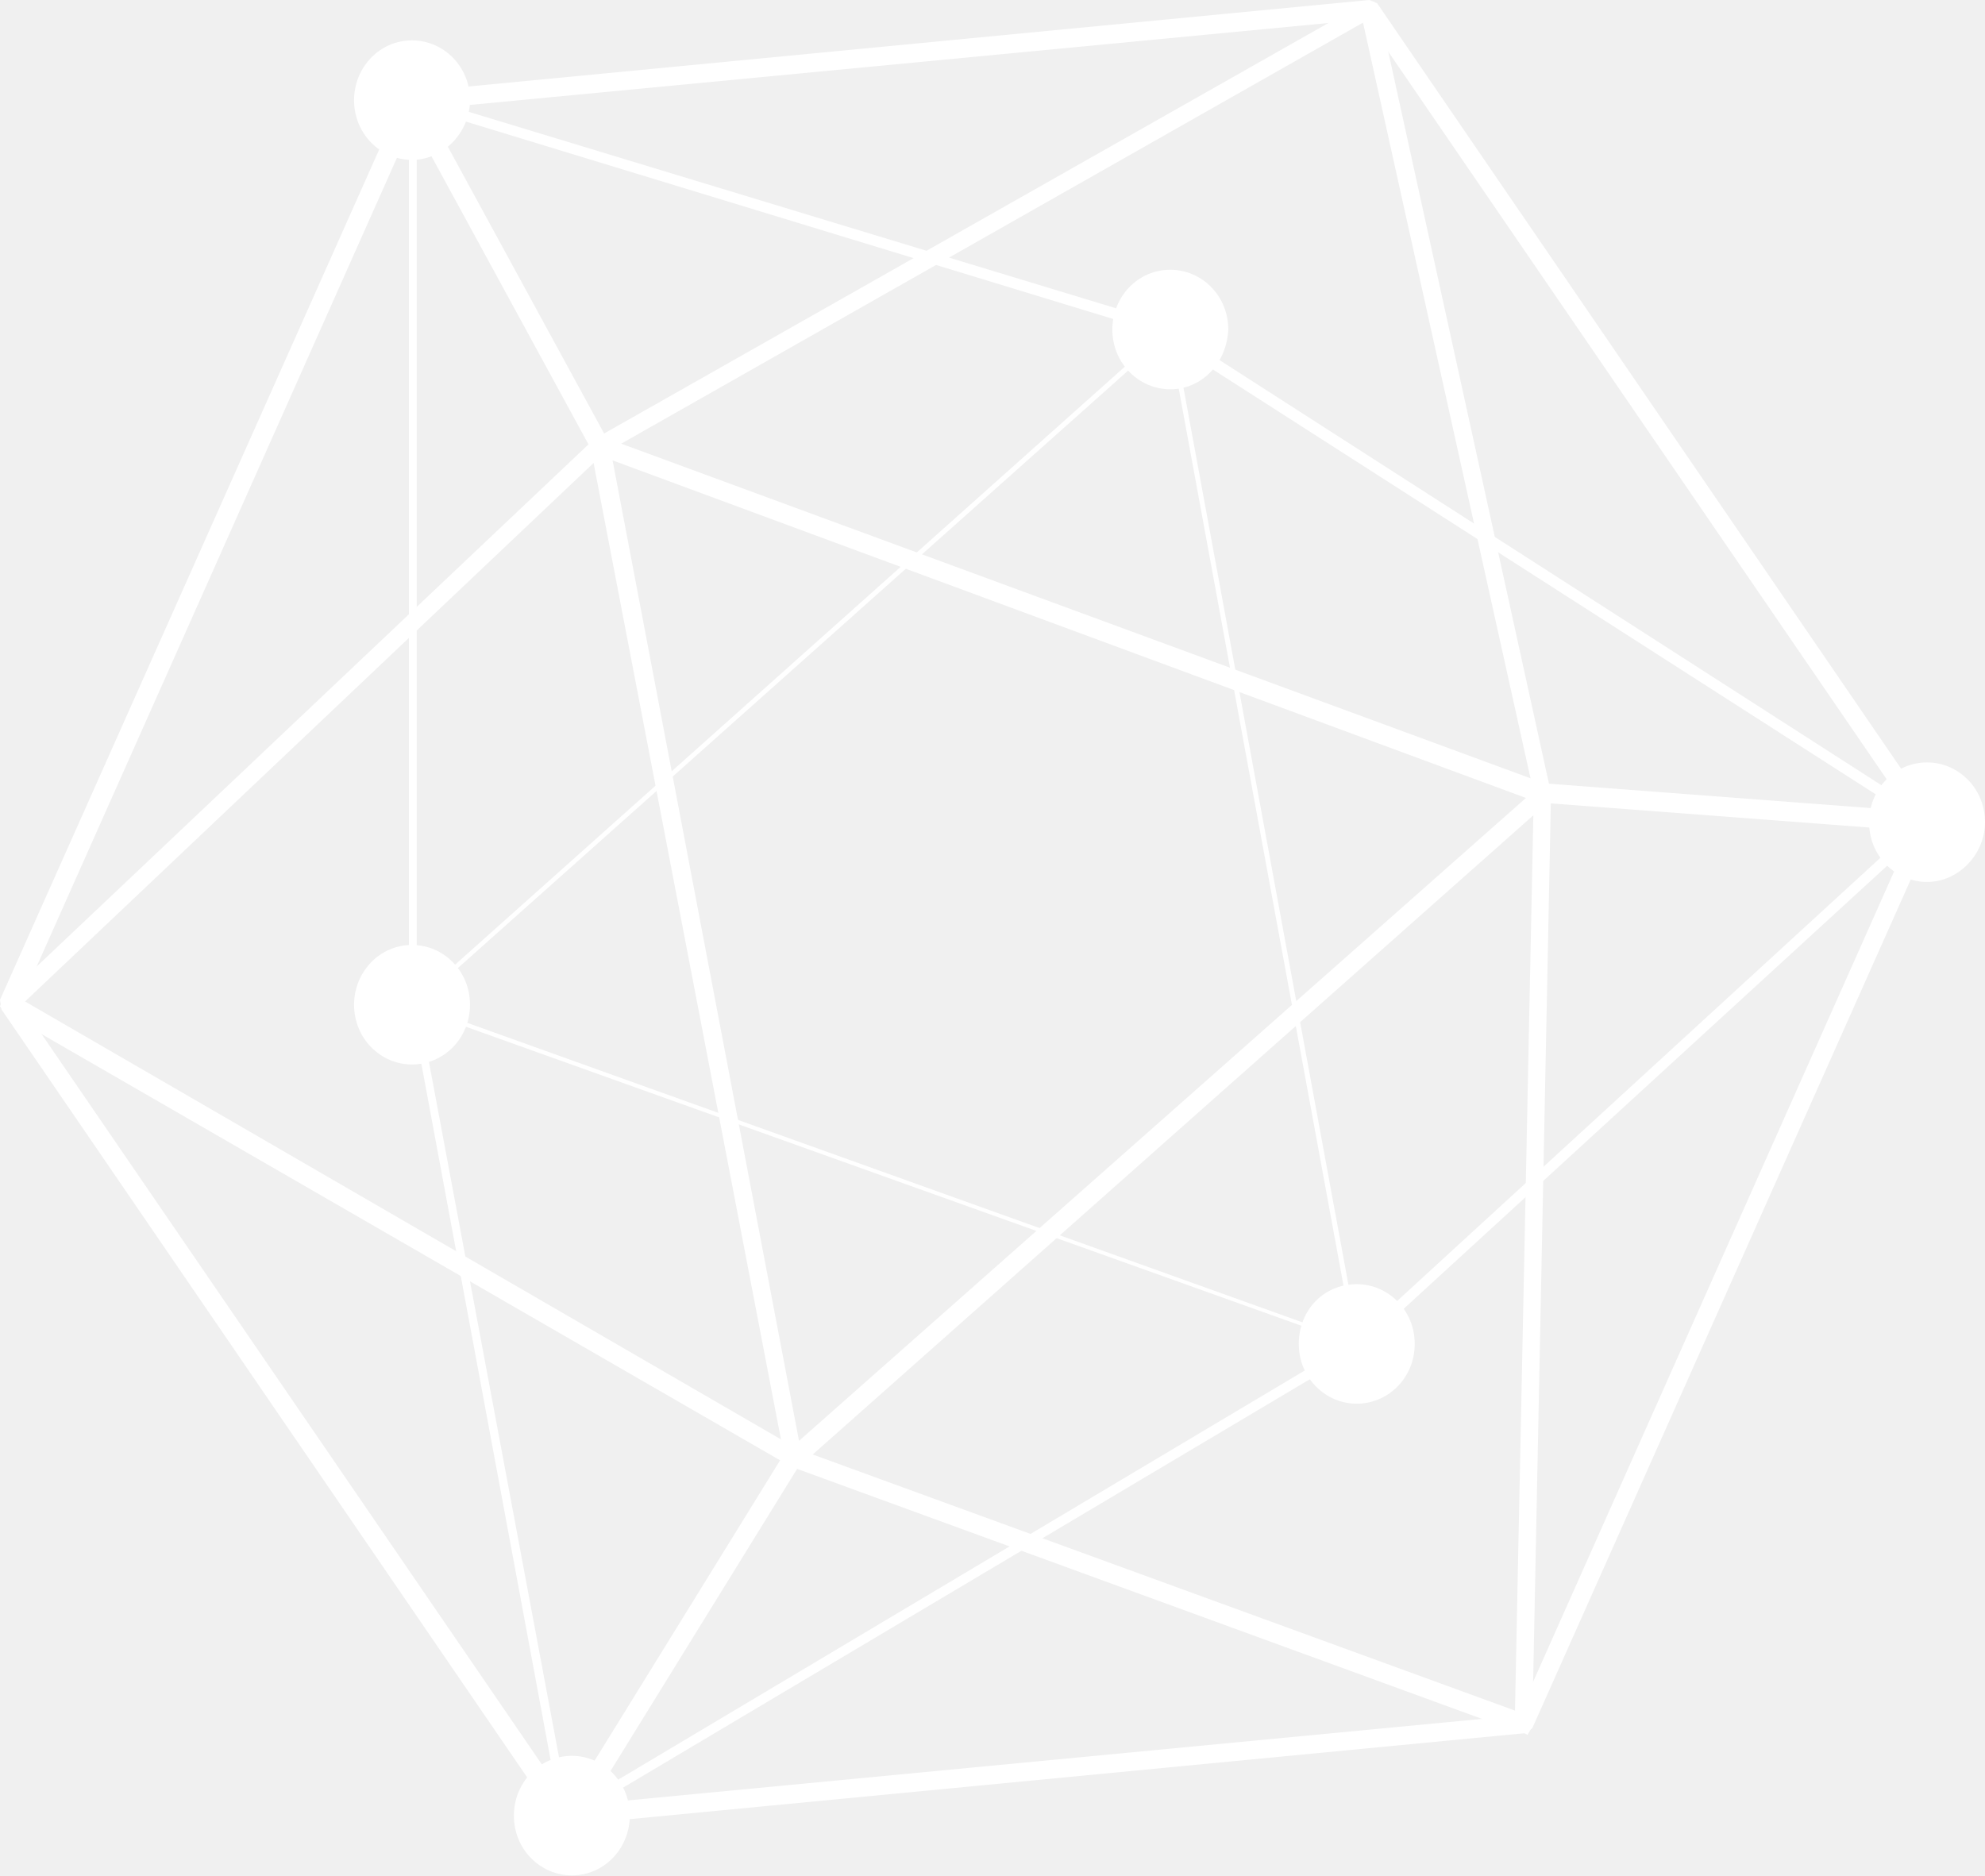
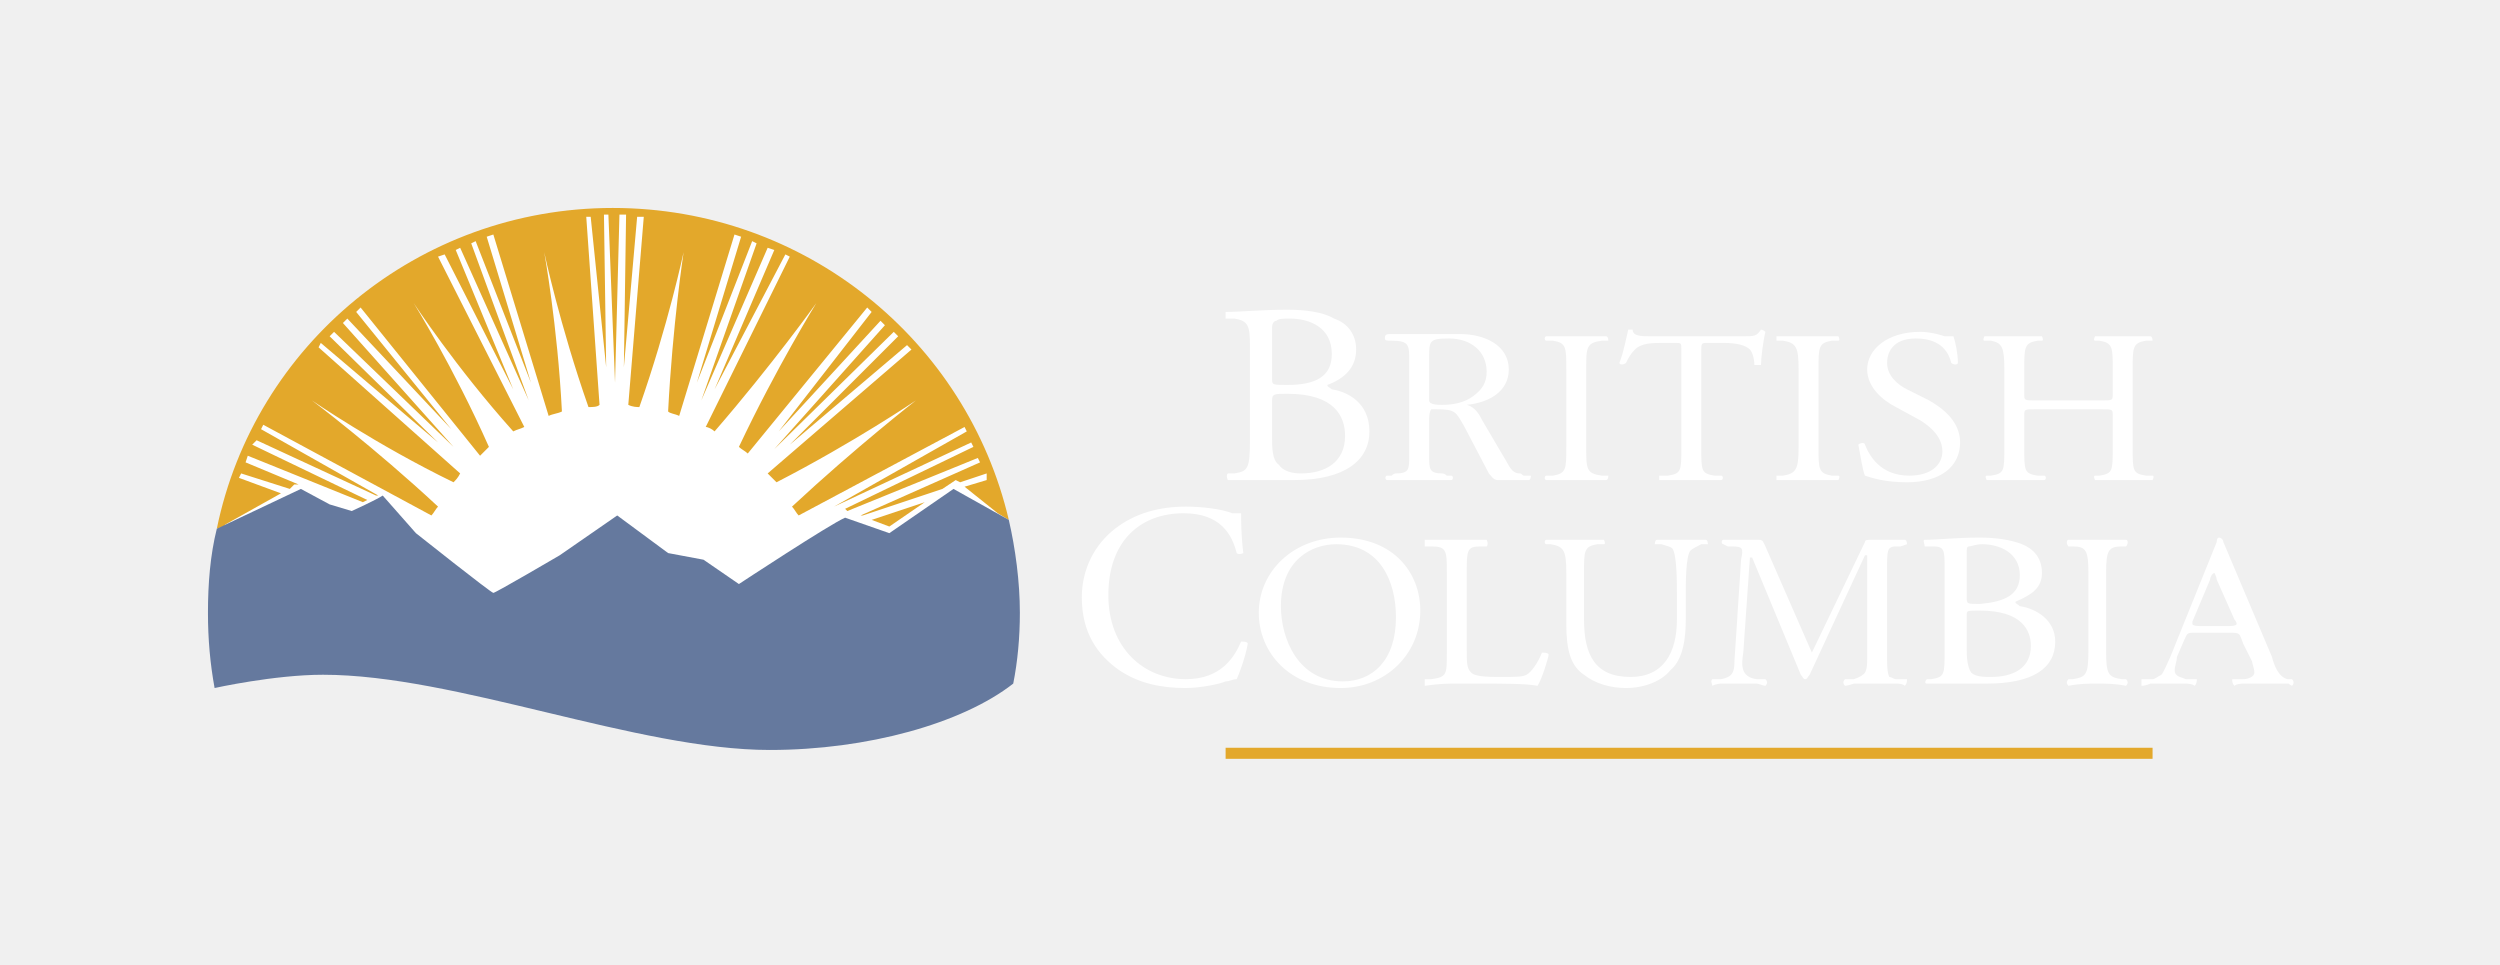
- <svg xmlns="http://www.w3.org/2000/svg" width="127mm" height="120mm" viewBox="0 0 127 120" version="1.1" id="svg71">
-   <defs id="defs65" />
-   <g id="layer1" transform="translate(0,-177)">
-     <g transform="matrix(1.002368,0,0,1.033592,-20.54854,-96.17829)" id="g3755">
-       <path class="st0" d="m 56.6,377.3 -0.5,-0.2 -35.5,-50.3 -0.1,-0.6 25.7,-55.9 0.5,-0.3 61.2,-5.7 0.5,0.2 35.5,50.3 0.1,0.6 -25.7,55.9 -0.5,0.3 z m -34.8,-50.9 35.1,49.7 60.5,-5.6 25.4,-55.3 -35.1,-49.7 -60.5,5.6 z m 96,44.6 z" id="path3715" style="fill:#ffffff" />
-       <path class="st0" d="M 56.4,377.2 46.6,326 v -55.9 l 47.9,14.1 49.6,30.9 -36.9,32.8 z M 47.1,270.9 V 326 l 9.7,50.3 50,-28.9 36.2,-32.2 -48.9,-30.4 z" id="path3717" style="fill:#ffffff" />
-       <path class="st0" d="m 97,284.8 c 0,1 -0.8,1.8 -1.8,1.8 -1,0 -1.8,-0.8 -1.8,-1.8 0,-1 0.8,-1.8 1.8,-1.8 1,0 1.8,0.8 1.8,1.8" id="path3719" style="fill:#ffffff" />
-       <path class="st0" d="m 95.2,288.4 c -2,0 -3.7,-1.6 -3.7,-3.7 0,-2 1.6,-3.7 3.7,-3.7 2,0 3.7,1.6 3.7,3.7 -0.1,2.1 -1.7,3.7 -3.7,3.7 m 0,-3.7 -0.1,0.1 0.1,0.1 z" id="path3721" style="fill:#ffffff" />
-       <path class="st0" d="m 108.9,347.5 c 0,1 -0.8,1.8 -1.8,1.8 -1,0 -1.8,-0.8 -1.8,-1.8 0,-1 0.8,-1.8 1.8,-1.8 1,0 1.8,0.8 1.8,1.8" id="path3723" style="fill:#ffffff" />
-       <path class="st0" d="m 107.1,351.2 c -2,0 -3.7,-1.6 -3.7,-3.7 0,-2.1 1.6,-3.7 3.7,-3.7 2,0 3.7,1.6 3.7,3.7 0,2.1 -1.7,3.7 -3.7,3.7 m 0,-3.8 -0.1,0.1 0.1,0.1 z" id="path3725" style="fill:#ffffff" />
-       <path class="st0" d="m 58.8,376.7 c 0,1 -0.8,1.8 -1.8,1.8 -1,0 -1.8,-0.8 -1.8,-1.8 0,-1 0.8,-1.8 1.8,-1.8 1,0 1.8,0.8 1.8,1.8" id="path3727" style="fill:#ffffff" />
-       <path class="st0" d="m 57,380.4 c -2,0 -3.7,-1.6 -3.7,-3.7 0,-2 1.6,-3.7 3.7,-3.7 2,0 3.7,1.6 3.7,3.7 0,2 -1.6,3.7 -3.7,3.7 m 0,-3.8 -0.1,0.1 0.1,0.1 z" id="path3729" style="fill:#ffffff" />
-       <path class="st0" d="m 48.6,326.6 c 0,1 -0.8,1.8 -1.8,1.8 -1,0 -1.8,-0.8 -1.8,-1.8 0,-1 0.8,-1.8 1.8,-1.8 1,0 1.8,0.8 1.8,1.8" id="path3731" style="fill:#ffffff" />
-       <path class="st0" d="m 46.8,330.2 c -2,0 -3.7,-1.6 -3.7,-3.7 0,-2 1.6,-3.7 3.7,-3.7 2,0 3.7,1.6 3.7,3.7 0,2.1 -1.7,3.7 -3.7,3.7 m 0,-3.7 -0.1,0.1 0.1,0.1 z" id="path3733" style="fill:#ffffff" />
-       <path class="st0" d="m 145.3,315.2 c 0,1 -0.8,1.8 -1.8,1.8 -1,0 -1.8,-0.8 -1.8,-1.8 0,-1 0.8,-1.8 1.8,-1.8 1,0 1.8,0.8 1.8,1.8" id="path3735" style="fill:#ffffff" />
-       <path class="st0" d="m 143.5,318.9 c -2,0 -3.7,-1.6 -3.7,-3.7 0,-2 1.6,-3.7 3.7,-3.7 2,0 3.7,1.6 3.7,3.7 0,2 -1.7,3.7 -3.7,3.7 m 0,-3.8 -0.1,0.1 0.1,0.1 z" id="path3737" style="fill:#ffffff" />
-       <path class="st0" d="m 48.6,270.5 c 0,1 -0.8,1.8 -1.8,1.8 -1,0 -1.8,-0.8 -1.8,-1.8 0,-1 0.8,-1.8 1.8,-1.8 1,0 1.8,0.8 1.8,1.8" id="path3739" style="fill:#ffffff" />
-       <path class="st0" d="m 46.8,274.2 c -2,0 -3.7,-1.6 -3.7,-3.7 0,-2 1.6,-3.7 3.7,-3.7 2,0 3.7,1.6 3.7,3.7 0,2 -1.7,3.7 -3.7,3.7 m 0,-3.8 -0.1,0.1 0.1,0.1 z" id="path3741" style="fill:#ffffff" />
-       <path class="st0" d="m 117.8,371.6 h -0.2 L 71,355.1 20.8,327 l -0.3,-0.4 0.2,-0.5 37.7,-34.6 49.3,-27.1 h 0.5 l 0.3,0.4 11,48.6 -1.2,57.8 -0.3,0.5 z m -95.7,-45.3 49.3,27.7 45.8,16.2 1.2,-56.8 -10.9,-47.7 -48.5,26.7 z" id="path3743" style="fill:#ffffff" />
-       <path class="st0" d="m 107.3,347.7 -0.2,-0.1 -60.5,-21 0.2,-0.2 48.5,-42 z M 47.1,326.5 106.9,347.3 95.1,285 Z" id="path3745" style="fill:#ffffff" />
-       <path class="st0" d="M 70.8,355.7 58,291 l 62.2,22.2 z m -11.2,-62.9 11.9,60.7 46.4,-39.8 z" id="path3747" style="fill:#ffffff" />
-       <rect x="52.2" y="268.9" transform="matrix(0.8718,-0.4898,0.4898,0.8718,-130.9685,61.9204)" class="st0" width="1.2" height="24.5" id="rect3749" style="fill:#ffffff" />
-       <rect x="51" y="365" transform="matrix(0.5371,-0.8435,0.8435,0.5371,-278.7512,223.3139)" class="st0" width="26.2" height="1.2" id="rect3751" style="fill:#ffffff" />
-       <polygon class="st0" points="119.1,312.8 143.6,314.6 143.5,315.8 119,314 " id="polygon3753" style="fill:#ffffff" />
-     </g>
-   </g>
+ <svg xmlns="http://www.w3.org/2000/svg" id="svg45" height="115.367mm" width="298.992mm" version="1.0">
+   <defs id="defs3">
+     <pattern y="0" x="0" height="6" width="6" patternUnits="userSpaceOnUse" id="EMFhbasepattern" />
+   </defs>
+   <path id="path5" d="  M 146,302   C 206,302 288,336 348,336   C 391,336 432,324 456,307   C 458,298 459,287 459,277   C 459,177 377,96 277,96   C 177,96 96,177 96,277   C 96,287 97,297 98,307   C 105,306 127,302 146,302   z " style="fill:#ffffff;fill-rule:nonzero;fill-opacity:1;stroke:none;" />
+   <path id="path7" d="  M 973,338   L 554,338   L 554,343   L 973,343   L 973,338  z   " style="fill:#e3a82b;fill-rule:nonzero;fill-opacity:1;stroke:none;" />
+   <path id="path9" d="  M 565,156   C 565,147 564,145 558,144   C 554,144 554,144 554,144   C 554,144 554,141 554,141   C 561,141 570,140 582,140   C 590,140 598,141 603,144   C 609,146 613,151 613,158   C 613,166 608,171 600,174   C 600,175 601,175 602,176   C 609,177 619,182 619,195   C 619,208 608,217 585,217   C 582,217 576,217 570,217   C 565,217 560,217 555,217   C 555,217 554,215 555,214   C 558,214 558,214 558,214   C 564,213 565,212 565,199   z  M 575,171   C 575,174 575,174 582,174   C 595,174 602,170 602,160   C 602,148 592,144 583,144   C 580,144 578,144 577,145   C 576,145 575,146 575,148   z  M 575,198   C 575,202 575,208 578,210   C 580,213 584,214 588,214   C 599,214 608,209 608,197   C 608,188 603,178 582,178   C 576,178 575,178 575,181   z " style="fill:#ffffff;fill-rule:nonzero;fill-opacity:1;stroke:none;" />
+   <path id="path11" d="  M 708,167   C 708,157 708,155 702,154   C 699,154 699,154 699,154   C 698,154 698,152 699,152   C 705,152 708,152 713,152   C 717,152 721,152 726,152   C 727,152 727,154 727,154   C 724,154 724,154 724,154   C 717,155 717,157 717,167   C 717,202 717,202 717,202   C 717,212 717,214 724,215   C 727,215 727,215 727,215   C 727,215 727,217 726,217   C 721,217 717,217 713,217   C 708,217 705,217 699,217   C 698,217 698,215 699,215   C 702,215 702,215 702,215   C 708,214 708,212 708,202   z " style="fill:#ffffff;fill-rule:nonzero;fill-opacity:1;stroke:none;" />
+   <path id="path13" d="  M 769,202   C 769,213 769,214 775,215   C 778,215 778,215 778,215   C 779,215 779,217 778,217   C 772,217 769,217 765,217   C 761,217 757,217 750,217   C 750,217 750,215 750,215   C 754,215 754,215 754,215   C 760,214 760,213 760,202   C 760,158 760,158 760,158   C 760,155 760,155 757,155   C 752,155 752,155 752,155   C 747,155 742,155 739,158   C 737,160 736,162 735,164   C 734,165 732,165 732,164   C 734,159 735,153 736,149   C 736,149 737,149 738,149   C 738,152 742,152 746,152   C 788,152 788,152 788,152   C 793,152 794,152 796,149   C 796,149 797,149 798,150   C 797,154 796,162 796,165   C 796,165 794,165 793,165   C 793,162 792,159 791,158   C 789,156 785,155 779,155   C 772,155 772,155 772,155   C 769,155 769,155 769,159   z " style="fill:#ffffff;fill-rule:nonzero;fill-opacity:1;stroke:none;" />
+   <path id="path15" d="  M 813,167   C 813,157 812,155 806,154   C 803,154 803,154 803,154   C 803,154 803,152 803,152   C 809,152 813,152 817,152   C 822,152 825,152 831,152   C 831,152 832,154 831,154   C 828,154 828,154 828,154   C 822,155 822,157 822,167   C 822,202 822,202 822,202   C 822,212 822,214 828,215   C 831,215 831,215 831,215   C 832,215 831,217 831,217   C 825,217 822,217 817,217   C 813,217 809,217 803,217   C 803,217 803,215 803,215   C 806,215 806,215 806,215   C 812,214 813,212 813,202   z " style="fill:#ffffff;fill-rule:nonzero;fill-opacity:1;stroke:none;" />
+   <path id="path17" d="  M 862,218   C 852,218 846,216 843,215   C 842,213 841,206 840,201   C 841,200 843,200 843,201   C 845,206 850,215 863,215   C 873,215 878,210 878,204   C 878,200 876,195 868,190   C 857,184 857,184 857,184   C 851,181 844,175 844,167   C 844,158 853,150 868,150   C 872,150 876,151 879,152   C 880,152 882,152 883,152   C 884,155 885,160 885,164   C 885,165 883,165 882,164   C 881,160 878,153 866,153   C 855,153 853,160 853,164   C 853,170 858,174 862,176   C 872,181 872,181 872,181   C 879,185 886,191 886,200   C 886,211 877,218 862,218   z " style="fill:#ffffff;fill-rule:nonzero;fill-opacity:1;stroke:none;" />
+   <path id="path19" d="  M 920,185   C 915,185 915,185 915,188   C 915,202 915,202 915,202   C 915,213 915,214 921,215   C 924,215 924,215 924,215   C 925,215 925,217 924,217   C 918,217 915,217 910,217   C 906,217 902,217 898,217   C 898,217 897,215 898,215   C 900,215 900,215 900,215   C 906,214 906,213 906,202   C 906,167 906,167 906,167   C 906,157 905,155 900,154   C 897,154 897,154 897,154   C 896,154 897,152 897,152   C 902,152 906,152 910,152   C 915,152 918,152 923,152   C 923,152 924,154 923,154   C 921,154 921,154 921,154   C 915,155 915,157 915,167   C 915,178 915,178 915,178   C 915,181 915,181 920,181   C 950,181 950,181 950,181   C 955,181 955,181 955,178   C 955,167 955,167 955,167   C 955,157 955,155 949,154   C 947,154 947,154 947,154   C 946,154 947,152 947,152   C 952,152 956,152 960,152   C 964,152 968,152 972,152   C 973,152 973,154 973,154   C 970,154 970,154 970,154   C 964,155 964,157 964,167   C 964,202 964,202 964,202   C 964,213 964,214 970,215   C 973,215 973,215 973,215   C 974,215 973,217 973,217   C 968,217 964,217 960,217   C 956,217 952,217 947,217   C 947,217 946,215 947,215   C 949,215 949,215 949,215   C 955,214 955,213 955,202   C 955,188 955,188 955,188   C 955,185 955,185 950,185   z " style="fill:#ffffff;fill-rule:nonzero;fill-opacity:1;stroke:none;" />
+   <path id="path21" d="  M 504,239   C 513,232 524,229 536,229   C 543,229 552,230 557,232   C 559,232 560,232 561,232   C 561,235 561,242 562,250   C 562,250 560,251 559,250   C 557,242 552,232 535,232   C 516,232 501,244 501,269   C 501,293 517,307 536,307   C 552,307 558,297 561,290   C 562,290 564,290 564,291   C 563,297 560,305 559,307   C 557,307 556,308 554,308   C 552,309 543,311 536,311   C 525,311 515,309 506,303   C 496,296 489,286 489,270   C 489,257 495,246 504,239   z " style="fill:#ffffff;fill-rule:nonzero;fill-opacity:1;stroke:none;" />
+   <path id="path23" d="  M 569,277   C 569,258 585,243 606,243   C 630,243 642,259 642,276   C 642,296 626,311 606,311   C 583,311 569,295 569,277   z  M 631,279   C 631,263 624,246 604,246   C 593,246 579,253 579,274   C 579,289 587,308 607,308   C 620,308 631,299 631,279   z " style="fill:#ffffff;fill-rule:nonzero;fill-opacity:1;stroke:none;" />
+   <path id="path25" d="  M 758,269   C 758,263 758,251 756,248   C 755,247 754,247 751,246   C 748,246 748,246 748,246   C 748,246 748,244 749,244   C 753,244 756,244 760,244   C 765,244 768,244 771,244   C 772,244 772,246 772,246   C 769,246 769,246 769,246   C 767,247 765,248 764,249   C 762,252 762,263 762,269   C 762,280 762,280 762,280   C 762,288 761,298 755,303   C 751,308 743,311 735,311   C 728,311 721,309 716,305   C 710,301 708,294 708,282   C 708,259 708,259 708,259   C 708,249 707,247 701,246   C 699,246 699,246 699,246   C 698,246 698,244 699,244   C 704,244 708,244 712,244   C 716,244 720,244 725,244   C 725,244 726,246 725,246   C 722,246 722,246 722,246   C 716,247 716,249 716,259   C 716,280 716,280 716,280   C 716,296 721,306 737,306   C 752,306 758,295 758,280   z " style="fill:#ffffff;fill-rule:nonzero;fill-opacity:1;stroke:none;" />
+   <path id="path27" d="  M 879,257   C 879,249 879,247 874,247   C 870,247 870,247 870,247   C 870,246 869,244 870,244   C 876,244 884,243 895,243   C 902,243 909,244 914,246   C 919,248 923,252 923,259   C 923,266 918,269 911,272   C 911,273 912,273 913,274   C 920,275 929,280 929,290   C 929,302 919,309 898,309   C 895,309 889,309 884,309   C 879,309 875,309 871,309   C 870,309 870,308 871,307   C 873,307 873,307 873,307   C 879,306 879,305 879,294   z  M 889,270   C 889,273 889,273 895,273   C 906,272 913,269 913,260   C 913,250 904,246 896,246   C 893,246 891,247 890,247   C 889,247 889,248 889,250   z  M 889,293   C 889,296 889,301 891,304   C 893,306 897,306 900,306   C 910,306 918,302 918,292   C 918,285 914,276 895,276   C 889,276 889,276 889,278   z " style="fill:#ffffff;fill-rule:nonzero;fill-opacity:1;stroke:none;" />
+   <path id="path29" d="  M 692,215   C 689,215 689,215 689,215   C 688,215 688,214 687,214   C 683,214 682,210 680,207   C 670,190 670,190 670,190   C 669,188 667,184 663,183   C 673,182 682,177 682,167   C 682,156 671,151 660,151   C 653,151 647,151 640,151   C 637,151 632,151 628,151   C 626,151 626,152 626,153   C 626,154 627,154 629,154   C 637,154 637,156 637,163   C 637,206 637,206 637,206   C 637,212 637,214 631,214   C 631,214 630,214 629,215   C 627,215 627,215 627,215   C 626,215 626,217 627,217   C 628,217 631,217 631,217   C 634,217 638,217 642,217   C 645,217 649,217 652,217   C 652,217 652,217 652,217   C 653,217 655,217 656,217   C 657,217 657,215 656,215   C 654,215 654,215 654,215   C 653,214 652,214 652,214   C 646,214 646,212 646,206   C 646,190 646,190 646,190   C 646,189 646,186 647,185   C 647,185 648,185 649,185   C 658,185 658,186 662,193   C 673,214 673,214 673,214   C 674,215 675,217 677,217   C 687,217 687,217 687,217   C 689,217 690,217 691,217   C 692,217 692,215 692,215   z  M 652,183   C 650,183 646,183 646,181   C 646,162 646,162 646,162   C 646,154 646,153 655,153   C 665,153 672,159 672,168   C 672,173 670,176 666,179   C 662,182 657,183 652,183   z " style="fill:#ffffff;fill-rule:nonzero;fill-opacity:1;stroke:none;" />
+   <path id="path31" d="  M 654,259   C 654,249 654,247 647,247   C 644,247 644,247 644,247   C 644,246 644,244 644,244   C 651,244 654,244 659,244   C 663,244 666,244 672,244   C 672,244 673,246 672,247   C 669,247 669,247 669,247   C 663,247 663,249 663,259   C 663,293 663,293 663,293   C 663,300 663,302 665,304   C 666,305 668,306 677,306   C 686,306 688,306 690,305   C 692,304 695,300 697,295   C 698,295 700,295 700,296   C 700,297 697,307 695,310   C 690,309 680,309 668,309   C 659,309 659,309 659,309   C 654,309 651,309 644,310   C 644,309 644,308 644,307   C 647,307 647,307 647,307   C 654,306 654,305 654,295   z " style="fill:#ffffff;fill-rule:nonzero;fill-opacity:1;stroke:none;" />
+   <path id="path33" d="  M 944,259   C 944,249 943,247 937,247   C 935,247 935,247 935,247   C 934,246 934,244 935,244   C 940,244 944,244 948,244   C 952,244 956,244 961,244   C 962,244 962,246 961,247   C 959,247 959,247 959,247   C 953,247 952,249 952,259   C 952,294 952,294 952,294   C 952,305 953,306 959,307   C 961,307 961,307 961,307   C 962,308 962,309 961,310   C 956,309 952,309 948,309   C 944,309 940,309 935,310   C 934,309 934,308 935,307   C 937,307 937,307 937,307   C 943,306 944,305 944,294   z " style="fill:#ffffff;fill-rule:nonzero;fill-opacity:1;stroke:none;" />
+   <path id="path35" d="  M 859,307   C 858,307 857,307 857,307   C 856,307 855,306 854,306   C 853,304 853,300 853,298   C 853,255 853,255 853,255   C 853,253 853,249 854,248   C 855,247 856,247 857,247   C 857,247 857,247 857,247   C 858,247 858,247 859,247   C 862,246 862,246 862,246   C 862,246 862,244 861,244   C 860,244 859,244 857,244   C 857,244 857,244 857,244   C 846,244 846,244 846,244   C 844,244 843,244 843,245   C 819,295 819,295 819,295   C 798,247 798,247 798,247   C 797,245 797,244 795,244   C 783,244 783,244 783,244   C 782,244 780,244 779,244   C 778,244 778,246 779,246   C 781,247 781,247 781,247   C 782,247 783,247 783,247   C 788,247 788,248 787,253   C 784,299 784,299 784,299   C 784,304 783,306 778,307   C 778,307 777,307 777,307   C 774,307 774,307 774,307   C 773,308 774,309 774,310   C 776,309 778,309 778,309   C 781,309 783,309 786,309   C 789,309 791,309 794,309   C 794,309 794,309 794,309   C 795,309 797,310 798,310   C 799,309 799,308 798,307   C 795,307 795,307 795,307   C 795,307 794,307 794,307   C 787,306 787,301 788,295   C 791,252 791,252 791,252   C 792,252 792,252 792,252   C 814,305 814,305 814,305   C 815,306 815,307 816,307   C 817,307 817,306 818,305   C 843,251 843,251 843,251   C 844,251 844,251 844,251   C 844,298 844,298 844,298   C 844,300 844,304 842,305   C 841,306 838,307 838,307   C 837,307 837,307 836,307   C 834,307 834,307 834,307   C 833,308 833,309 834,310   C 835,310 838,309 838,309   C 842,309 845,309 849,309   C 852,309 857,309 857,309   C 858,309 860,309 861,310   C 862,309 862,308 862,307   z " style="fill:#ffffff;fill-rule:nonzero;fill-opacity:1;stroke:none;" />
+   <path id="path37" d="  M 1036,307   C 1036,307 1036,307 1036,307   C 1035,307 1035,307 1034,307   C 1030,306 1028,301 1027,297   C 1005,245 1005,245 1005,245   C 1005,244 1004,243 1003,243   C 1002,243 1002,245 1002,245   C 981,297 981,297 981,297   C 980,299 978,304 977,305   C 975,306 974,307 973,307   C 973,307 971,307 971,307   C 968,307 968,307 968,307   C 968,308 968,309 968,310   C 970,310 972,309 972,309   C 975,309 978,309 981,309   C 983,309 986,309 988,309   C 988,309 991,309 992,310   C 993,309 993,308 993,307   C 990,307 990,307 990,307   C 989,307 988,307 988,307   C 986,306 983,306 983,303   C 983,301 984,299 984,297   C 987,290 987,290 987,290   C 989,286 988,286 993,286   C 1007,286 1007,286 1007,286   C 1013,286 1012,286 1014,291   C 1018,299 1018,299 1018,299   C 1018,300 1019,302 1019,304   C 1019,306 1016,307 1014,307   C 1014,307 1013,307 1012,307   C 1009,307 1009,307 1009,307   C 1009,308 1009,309 1010,310   C 1011,309 1014,309 1014,309   C 1017,309 1020,309 1023,309   C 1027,309 1030,309 1034,309   C 1034,309 1034,309 1034,309   C 1035,309 1034,309 1036,310   C 1037,309 1037,308 1036,307   z  M 1007,283   C 995,283 995,283 995,283   C 994,283 991,283 991,282   C 991,282 991,281 991,281   C 999,262 999,262 999,262   C 999,261 1000,259 1001,259   C 1001,259 1002,261 1002,262   C 1010,280 1010,280 1010,280   C 1010,280 1011,281 1011,282   C 1011,283 1008,283 1007,283   z " style="fill:#ffffff;fill-rule:nonzero;fill-opacity:1;stroke:none;" />
+   <path id="path39" d="  M 394,235   L 402,238   L 418,227   L 394,235  z   " style="fill:#e3a82b;fill-rule:nonzero;fill-opacity:1;stroke:none;" />
+   <path id="path41" d="  M 127,223   C 108,216 108,216 108,216   C 109,214 109,214 109,214   C 131,221 131,221 131,221   C 131,221 131,221 131,221   C 133,219 133,219 133,219   C 135,219 135,219 135,219   C 111,209 111,209 111,209   C 112,206 112,206 112,206   C 164,227 164,227 164,227   C 166,226 166,226 166,226   C 114,201 114,201 114,201   C 116,199 116,199 116,199   C 170,224 170,224 170,224   C 171,224 171,224 171,224   C 118,194 118,194 118,194   C 119,192 119,192 119,192   C 195,233 195,233 195,233   C 196,232 197,230 198,229   C 169,202 141,181 141,181   C 141,181 170,201 205,218   C 206,217 207,216 208,214   C 144,157 144,157 144,157   C 145,155 145,155 145,155   C 198,200 198,200 198,200   C 149,152 149,152 149,152   C 151,150 151,150 151,150   C 205,202 205,202 205,202   C 155,146 155,146 155,146   C 157,144 157,144 157,144   C 204,194 204,194 204,194   C 161,141 161,141 161,141   C 163,139 163,139 163,139   C 217,206 217,206 217,206   C 219,204 220,203 221,202   C 205,166 187,137 187,137   C 187,137 206,166 232,195   C 234,194 235,194 237,193   C 237,193 237,193 237,193   C 198,116 198,116 198,116   C 201,115 201,115 201,115   C 232,176 232,176 232,176   C 206,113 206,113 206,113   C 208,112 208,112 208,112   C 239,181 239,181 239,181   C 213,110 213,110 213,110   C 215,109 215,109 215,109   C 240,173 240,173 240,173   C 220,107 220,107 220,107   C 223,106 223,106 223,106   C 248,188 248,188 248,188   C 248,188 248,188 248,188   C 248,188 248,188 248,188   C 250,187 252,187 254,186   C 252,147 246,114 246,114   C 246,114 253,147 266,184   C 268,184 270,184 271,183   C 271,183 271,183 271,183   C 272,183 272,183 272,183   C 271,183 271,183 271,183   C 265,98 265,98 265,98   C 267,98 267,98 267,98   C 274,166 274,166 274,166   C 273,97 273,97 273,97   C 275,97 275,97 275,97   C 278,173 278,173 278,173   C 280,97 280,97 280,97   C 283,97 283,97 283,97   C 282,166 282,166 282,166   C 288,98 288,98 288,98   C 291,98 291,98 291,98   C 284,183 284,183 284,183   C 284,183 284,183 284,183   C 284,183 284,183 284,183   C 284,183 284,183 284,183   C 284,183 284,183 284,183   C 286,184 288,184 289,184   C 302,147 309,114 309,114   C 309,114 304,147 302,186   C 303,187 305,187 307,188   C 332,106 332,106 332,106   C 335,107 335,107 335,107   C 315,173 315,173 315,173   C 340,109 340,109 340,109   C 342,110 342,110 342,110   C 317,181 317,181 317,181   C 347,112 347,112 347,112   C 350,113 350,113 350,113   C 323,176 323,176 323,176   C 355,115 355,115 355,115   C 357,116 357,116 357,116   C 319,193 319,193 319,193   C 319,193 319,193 319,193   C 320,193 322,194 323,195   C 349,165 369,137 369,137   C 369,137 351,166 334,202   C 335,203 337,204 338,205   C 392,139 392,139 392,139   C 394,141 394,141 394,141   C 352,195 352,195 352,195   C 398,145 398,145 398,145   C 400,147 400,147 400,147   C 350,203 350,203 350,203   C 404,150 404,150 404,150   C 406,152 406,152 406,152   C 357,201 357,201 357,201   C 410,156 410,156 410,156   C 412,158 412,158 412,158   C 347,214 347,214 347,214   C 347,214 347,214 347,214   C 349,216 350,217 351,218   C 386,200 414,181 414,181   C 414,181 387,202 358,229   C 359,230 360,232 361,233   C 436,193 436,193 436,193   C 437,195 437,195 437,195   C 377,229 377,229 377,229   C 439,200 439,200 439,200   C 440,202 440,202 440,202   C 382,230 382,230 382,230   C 383,231 383,231 383,231   C 442,207 442,207 442,207   C 443,209 443,209 443,209   C 389,233 389,233 389,233   C 390,233 390,233 390,233   C 426,221 426,221 426,221   C 432,217 432,217 432,217   C 434,218 434,218 434,218   C 446,214 446,214 446,214   C 446,217 446,217 446,217   C 436,220 436,220 436,220   C 451,232 451,232 451,232   C 456,235 456,235 456,235   C 437,154 364,94 277,94   C 189,94 115,156 98,239   C 98,239 98,239 98,239   C 101,238 101,238 101,238   C 102,237 102,237 102,237   z " style="fill:#e3a82b;fill-rule:nonzero;fill-opacity:1;stroke:none;" />
+   <path id="path43" d="  M 97,311   C 97,311 124,305 146,305   C 206,305 288,339 348,339   C 392,339 435,327 458,309   C 460,299 461,288 461,277   C 461,263 459,248 456,235   C 431,221 431,221 431,221   C 402,241 402,241 402,241   C 382,234 382,234 382,234   C 375,237 334,264 334,264   C 318,253 318,253 318,253   C 302,250 302,250 302,250   C 279,233 279,233 279,233   C 253,251 253,251 253,251   C 253,251 224,268 223,268   C 222,268 188,241 188,241   C 173,224 173,224 173,224   C 170,226 159,231 159,231   C 159,231 159,231 159,231   C 149,228 149,228 149,228   C 136,221 136,221 136,221   C 98,239 98,239 98,239   C 98,239 98,239 98,239   C 95,251 94,264 94,277   C 94,289 95,300 97,311   z " style="fill:#65799e;fill-rule:nonzero;fill-opacity:1;stroke:none;" />
</svg>
